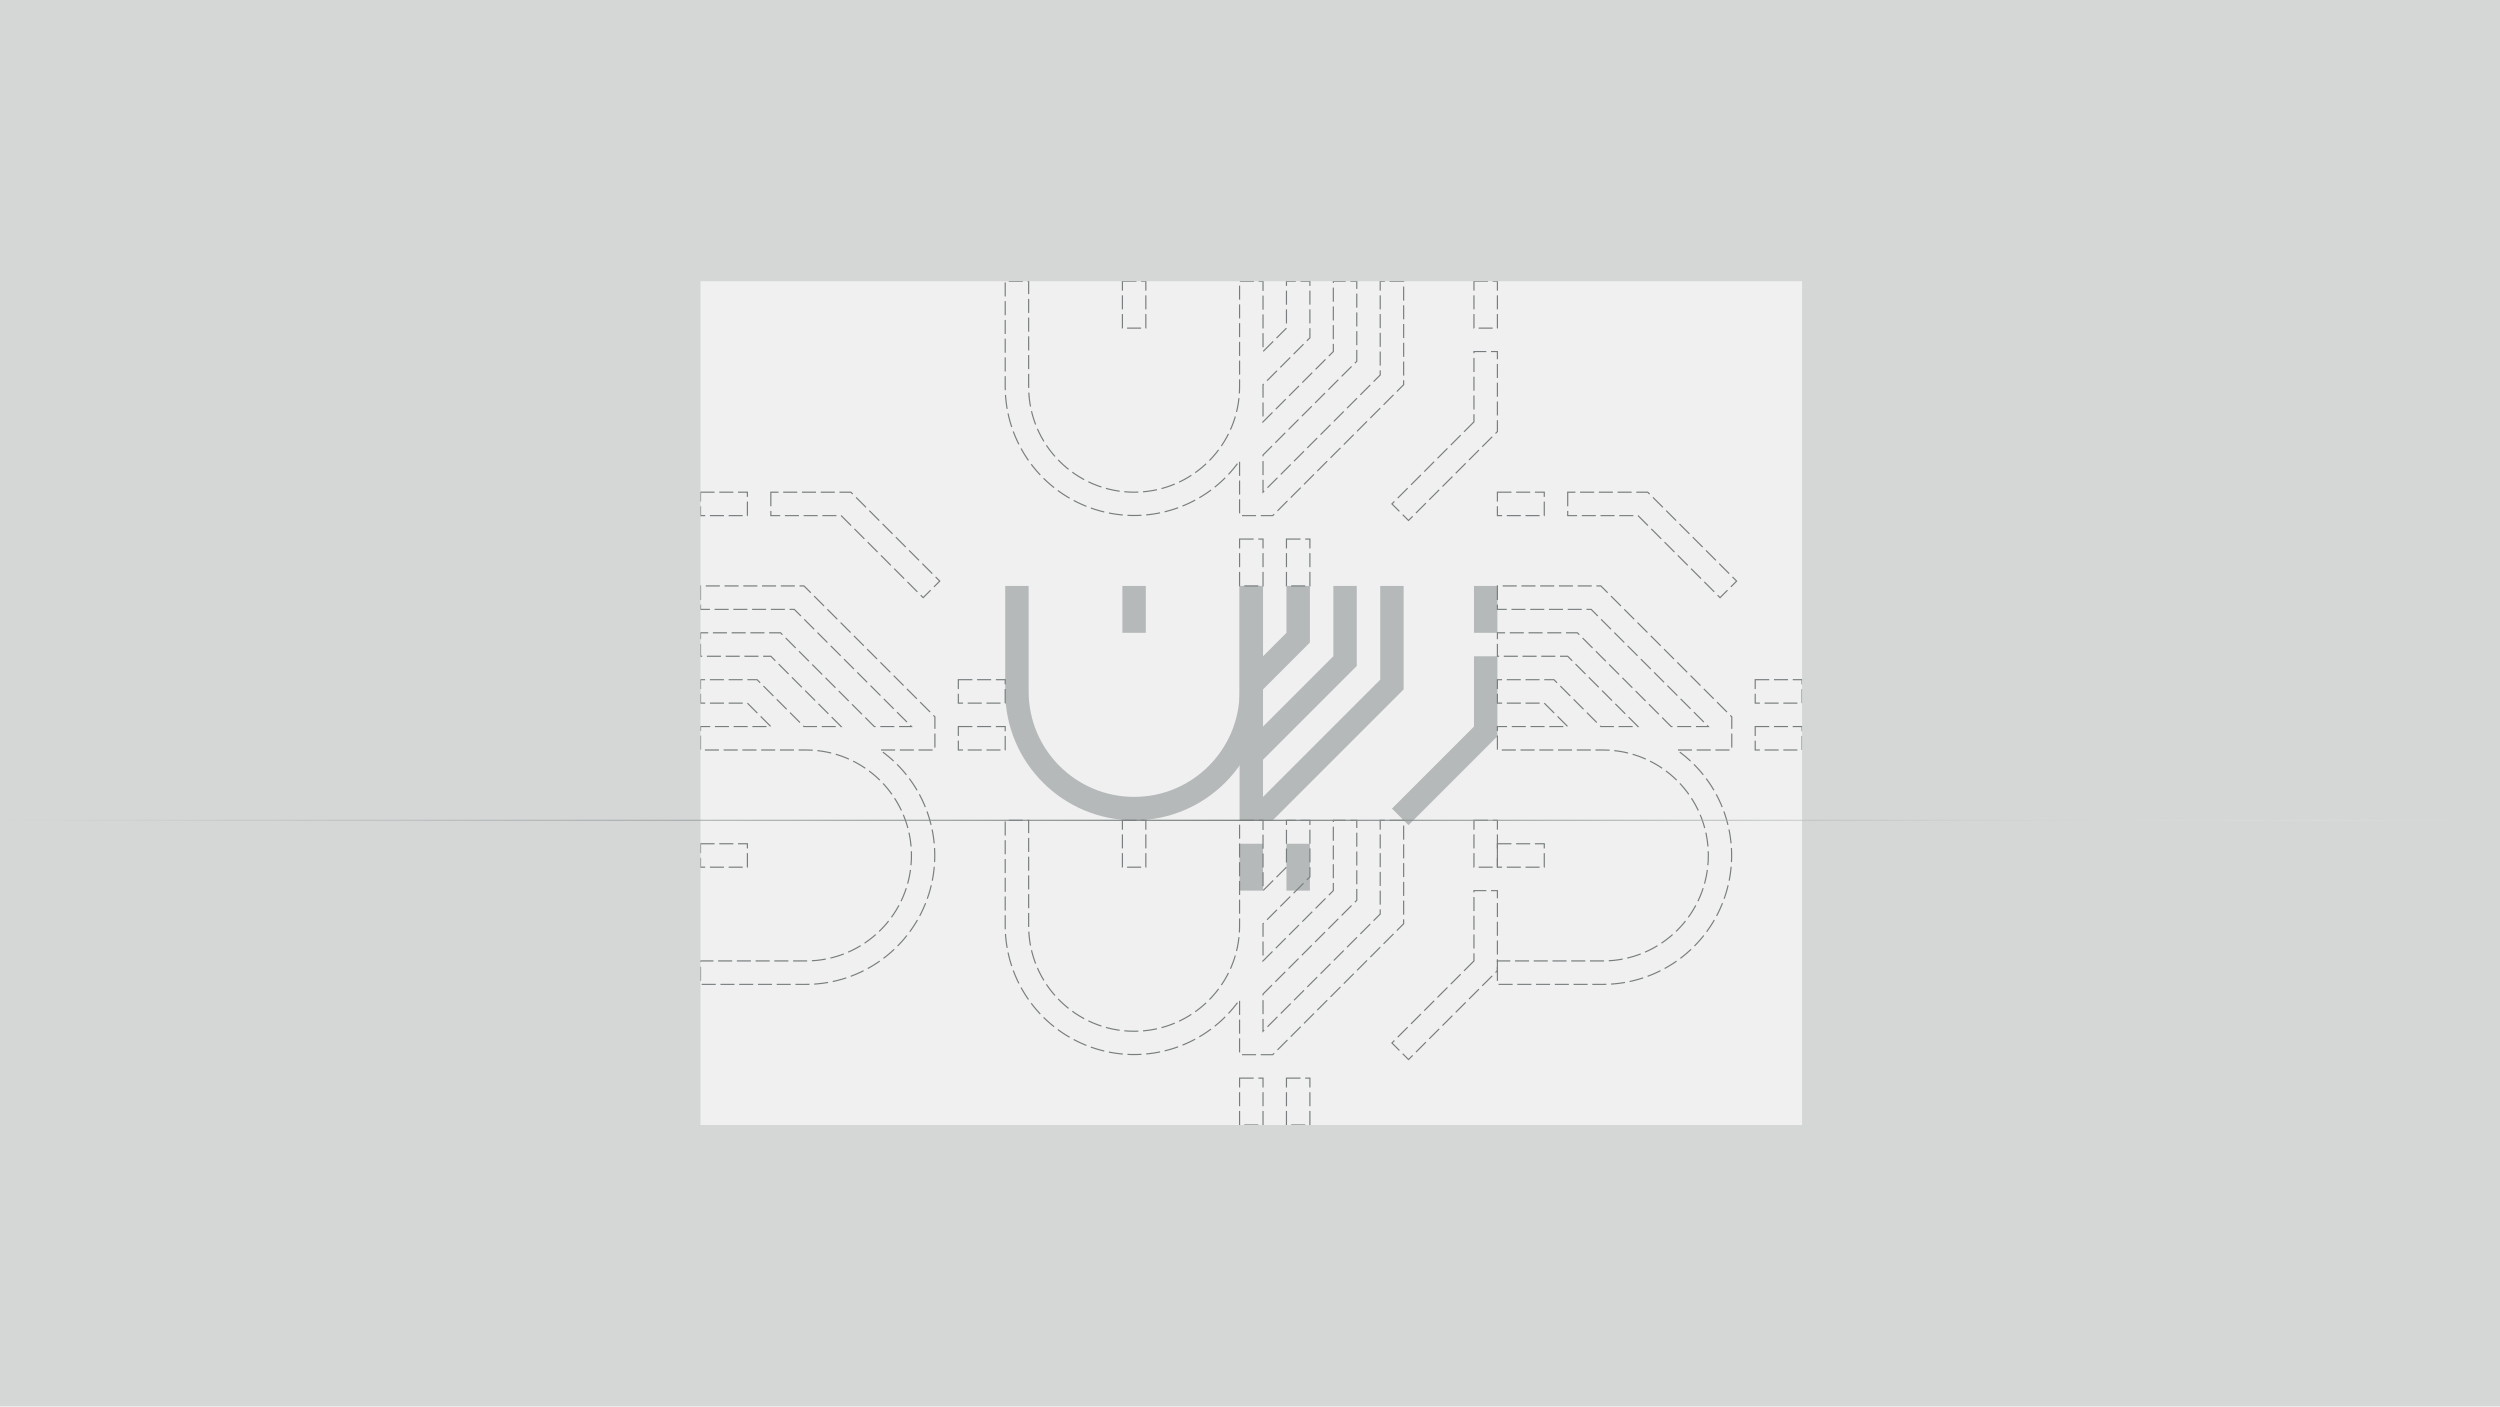
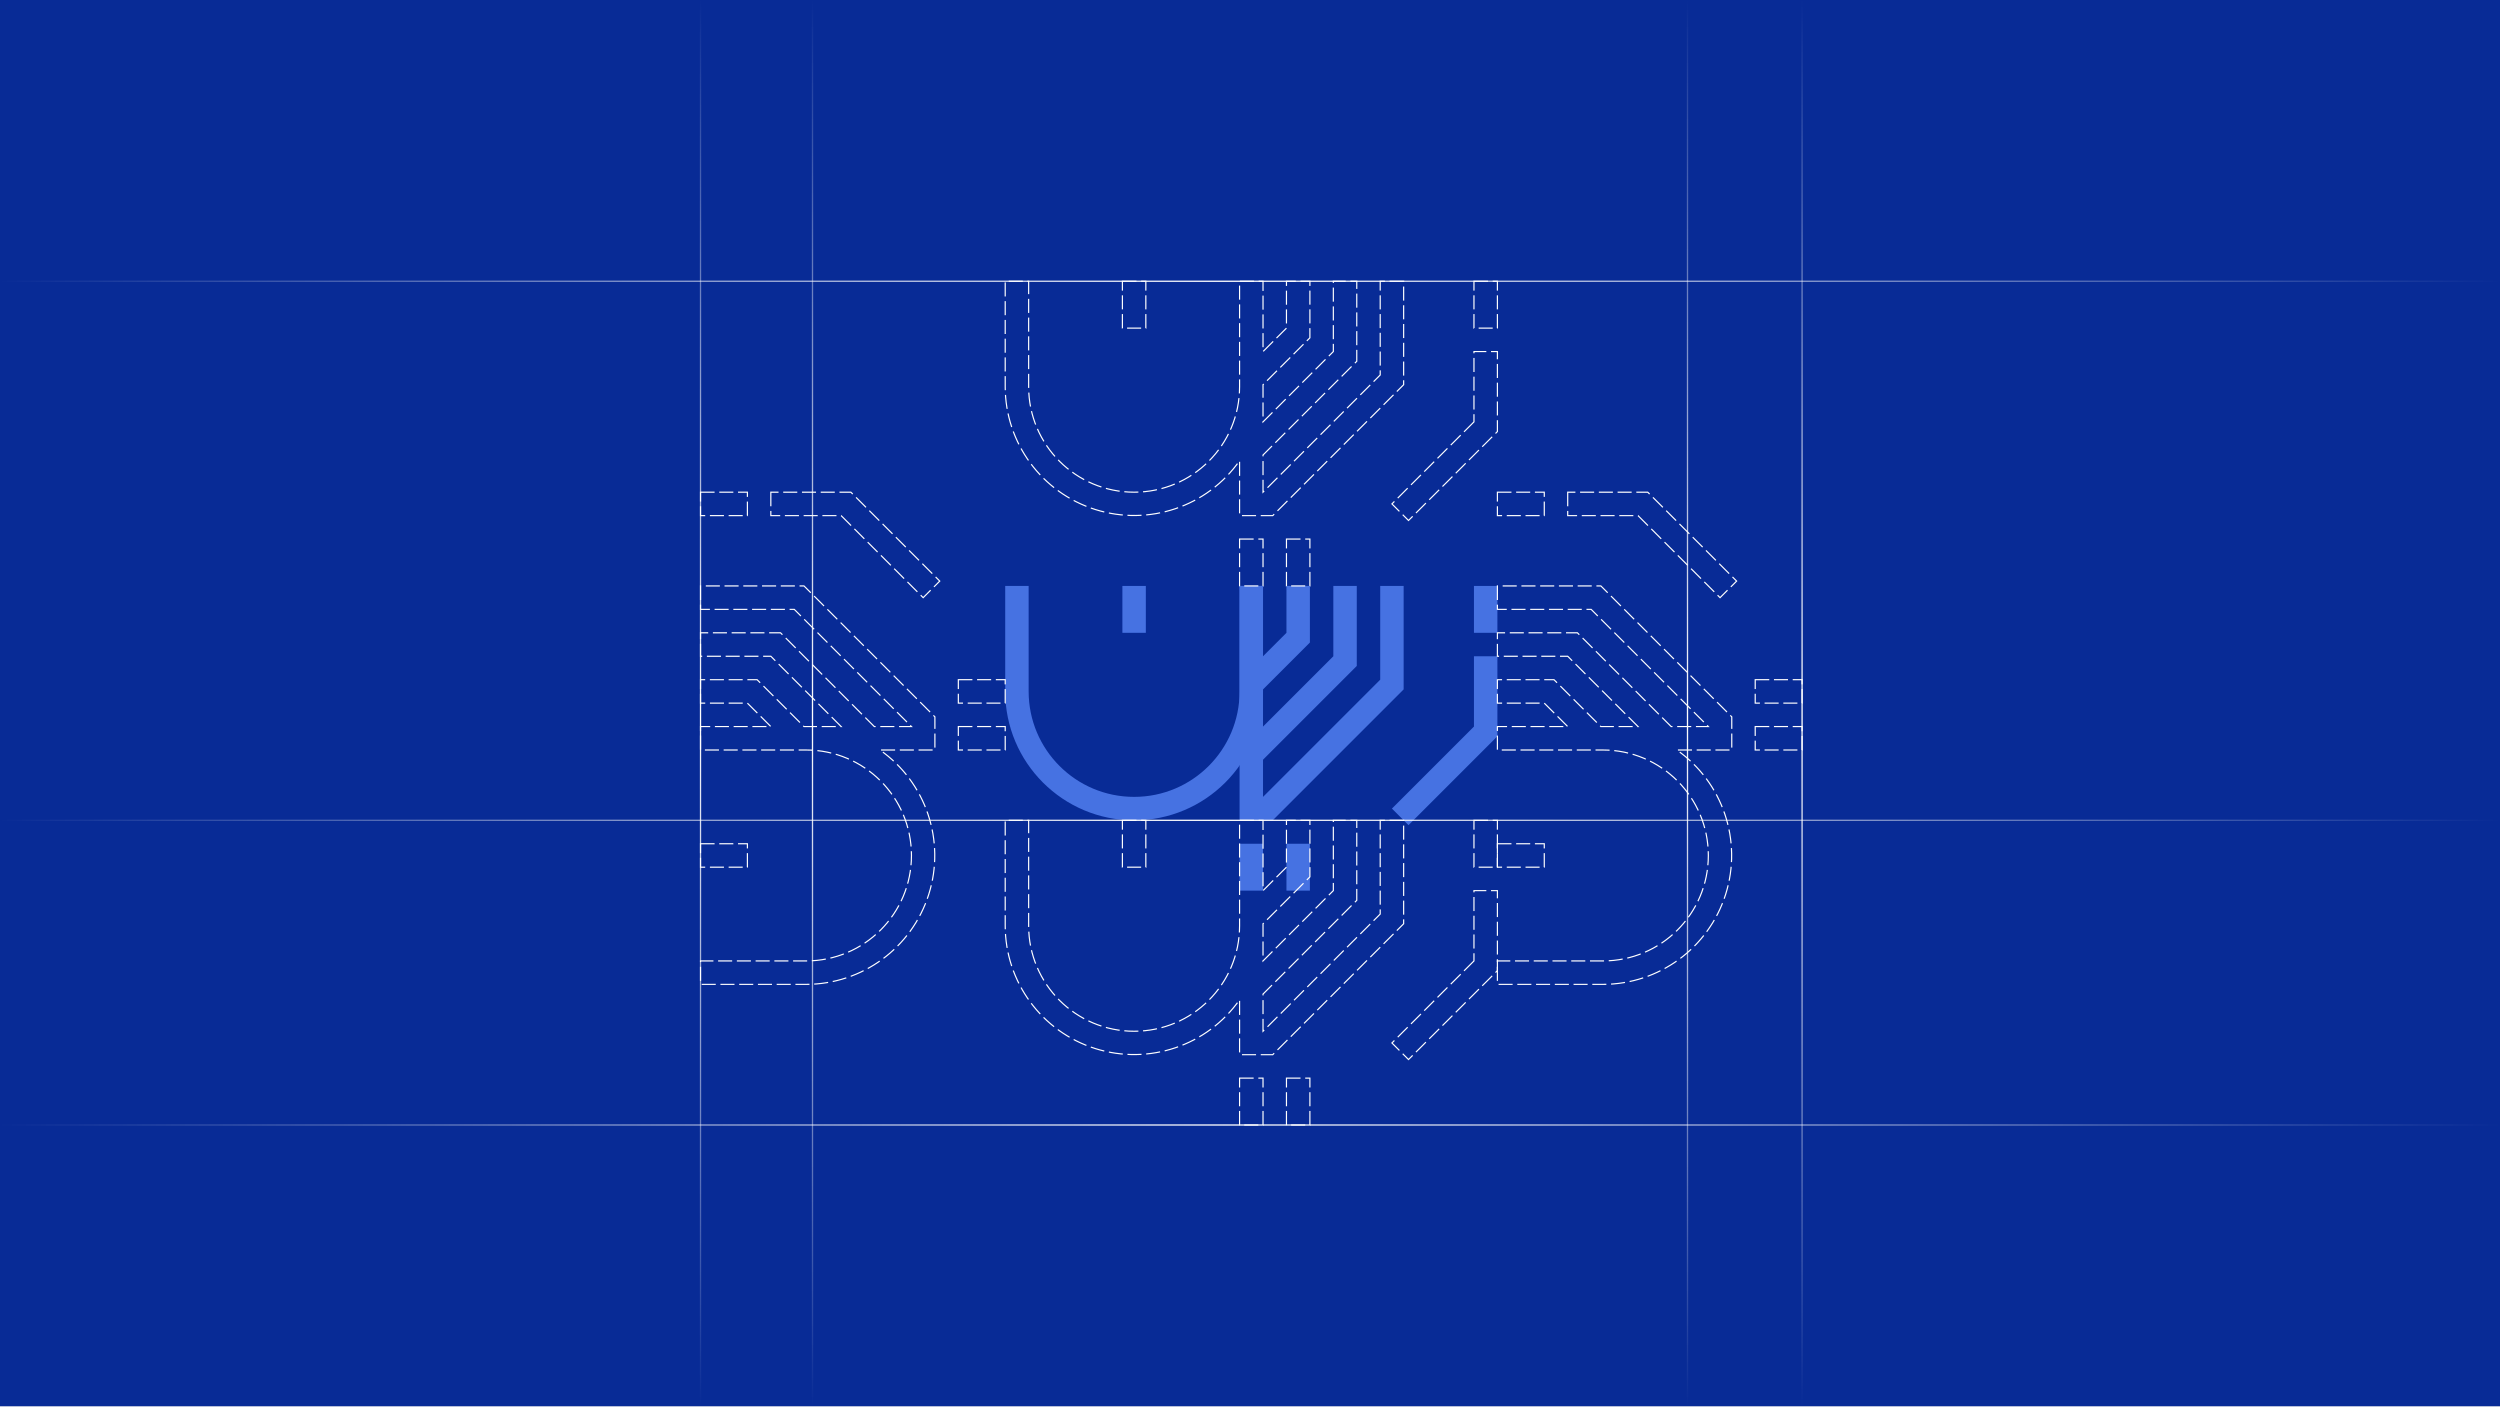
- <svg xmlns="http://www.w3.org/2000/svg" viewBox="0 0 1920 1080">
+ <svg xmlns="http://www.w3.org/2000/svg" xmlns:xlink="http://www.w3.org/1999/xlink" viewBox="0 0 1920 1080">
  <defs>
-     <style>.cls-1,.cls-2,.cls-4{fill:none;stroke-miterlimit:10;}.cls-1{stroke:#b5b9ba;stroke-width:18px;}.cls-2{stroke:#777d7e;stroke-width:0.9px;stroke-dasharray:10.8 3.6;}.cls-3{fill:#d5d7d7;}.cls-4{stroke-width:0.94px;stroke:url(#linear-gradient);}</style>
+     <style>.cls-1{fill:#082b96;}.cls-10,.cls-2,.cls-3,.cls-4,.cls-5,.cls-6,.cls-7,.cls-8,.cls-9{fill:none;stroke-miterlimit:10;}.cls-2{stroke:#4672e2;stroke-width:18px;}.cls-3{stroke:#fff;stroke-width:0.9px;stroke-dasharray:10.8 3.6;}.cls-4{stroke:url(#linear-gradient);}.cls-5{stroke:url(#linear-gradient-2);}.cls-6{stroke:url(#linear-gradient-3);}.cls-7{stroke:url(#linear-gradient-4);}.cls-8{stroke:url(#linear-gradient-5);}.cls-9{stroke:url(#linear-gradient-6);}.cls-10{stroke:url(#linear-gradient-7);}</style>
    <linearGradient id="linear-gradient" x1="3908" y1="5046" x2="5828" y2="5046" gradientTransform="translate(5828 5676) rotate(180)" gradientUnits="userSpaceOnUse">
      <stop offset="0" stop-color="#fff" stop-opacity="0" />
-       <stop offset="0.5" stop-color="#777d7e" />
-       <stop offset="1" stop-color="#969b9c" stop-opacity="0" />
+       <stop offset="0.51" stop-color="#fff" />
+       <stop offset="1" stop-color="#fff" stop-opacity="0" />
    </linearGradient>
+     <linearGradient id="linear-gradient-2" x1="13806.43" y1="7835.57" x2="14886.43" y2="7835.57" gradientTransform="translate(9131.57 -13806.43) rotate(90)" xlink:href="#linear-gradient" />
+     <linearGradient id="linear-gradient-3" x1="13806.43" y1="8507.57" x2="14886.43" y2="8507.57" gradientTransform="translate(9131.57 -13806.43) rotate(90)" xlink:href="#linear-gradient" />
+     <linearGradient id="linear-gradient-4" x1="13806.43" y1="7747.57" x2="14886.43" y2="7747.57" gradientTransform="translate(9131.57 -13806.43) rotate(90)" xlink:href="#linear-gradient" />
+     <linearGradient id="linear-gradient-5" x1="13806.43" y1="8593.57" x2="14886.43" y2="8593.57" gradientTransform="translate(9131.57 -13806.43) rotate(90)" xlink:href="#linear-gradient" />
+     <linearGradient id="linear-gradient-6" x1="12282.42" y1="6743.57" x2="14202.42" y2="6743.57" gradientTransform="translate(14202.43 7607.57) rotate(180)" xlink:href="#linear-gradient" />
+     <linearGradient id="linear-gradient-7" x1="12282.42" y1="7391.57" x2="14202.42" y2="7391.57" gradientTransform="translate(14202.43 7607.57) rotate(180)" xlink:href="#linear-gradient" />
  </defs>
+   <g id="Background">
+     <rect class="cls-1" width="1920" height="1080" />
+   </g>
  <g id="Graphics">
-     <path class="cls-1" d="M781,450v81a90,90,0,0,0,90,90h0a90,90,0,0,0,90-90V450" />
-     <polyline class="cls-1" points="1075.36 627.36 1141 561.73 1141 504" />
-     <line class="cls-1" x1="871" y1="450" x2="871" y2="486" />
-     <line class="cls-1" x1="1141" y1="486" x2="1141" y2="450" />
-     <line class="cls-1" x1="961" y1="648" x2="961" y2="684" />
-     <line class="cls-1" x1="997" y1="684" x2="997" y2="648" />
-     <polyline class="cls-1" points="997 450 997 489.73 961 525.73" />
-     <polyline class="cls-1" points="1033 450 1033 507.73 961 579.73" />
-     <polyline class="cls-1" points="961 450 961 621 973.73 621 1069 525.73 1069 450" />
-     <polygon class="cls-2" points="1204 378 1204 396 1258 396 1321 459 1333.73 446.27 1265.45 378 1204 378" />
-     <rect class="cls-2" x="1150" y="648" width="36" height="18" />
-     <rect class="cls-2" x="1150" y="378" width="36" height="18" />
-     <rect class="cls-2" x="1348" y="558" width="36" height="18" />
-     <rect class="cls-2" x="1348" y="522" width="36" height="18" />
-     <path class="cls-2" d="M1150,450v18h72l90,90h-28.55l-72-72H1150v18h54l54,54h-28.55l-36-36H1150v18h36l18,18h-54v18h81a81,81,0,0,1,0,162h-81v18h81a99,99,0,0,0,56.82-180H1330V550.54L1229.46,450Z" />
-     <polygon class="cls-2" points="592 378 592 396 646 396 709 459 721.73 446.27 653.46 378 592 378" />
-     <rect class="cls-2" x="538" y="648" width="36" height="18" />
-     <rect class="cls-2" x="538" y="378" width="36" height="18" />
-     <rect class="cls-2" x="736" y="558" width="36" height="18" />
-     <rect class="cls-2" x="736" y="522" width="36" height="18" />
-     <path class="cls-2" d="M538,450v18h72l90,90H671.45l-72-72H538v18h54l54,54H617.45l-36-36H538v18h36l18,18H538v18h81a81,81,0,0,1,0,162H538v18h81a99,99,0,0,0,56.82-180H718V550.54L617.46,450Z" />
-     <polygon class="cls-2" points="1132 324 1069 387 1081.73 399.73 1150 331.45 1150 270 1132 270 1132 324" />
-     <rect class="cls-2" x="862" y="216" width="18" height="36" />
-     <rect class="cls-2" x="1132" y="216" width="18" height="36" />
-     <rect class="cls-2" x="952" y="414" width="18" height="36" />
-     <rect class="cls-2" x="988" y="414" width="18" height="36" />
-     <path class="cls-2" d="M1078,216h-18v72l-90,90V349.45l72-72V216h-18v54l-54,54V295.45l36-36V216H988v36l-18,18V216H952v81a81,81,0,0,1-162,0V216H772v81a99,99,0,0,0,180,56.82V396h25.46L1078,295.46Z" />
-     <polygon class="cls-2" points="1132 738 1069 801 1081.73 813.73 1150 745.46 1150 684 1132 684 1132 738" />
-     <rect class="cls-2" x="862" y="630" width="18" height="36" />
-     <rect class="cls-2" x="1132" y="630" width="18" height="36" />
-     <rect class="cls-2" x="952" y="828" width="18" height="36" />
-     <rect class="cls-2" x="988" y="828" width="18" height="36" />
-     <path class="cls-2" d="M1078,630h-18v72l-90,90V763.45l72-72V630h-18v54l-54,54V709.45l36-36V630H988v36l-18,18V630H952v81a81,81,0,0,1-162,0V630H772v81a99,99,0,0,0,180,56.82V810h25.46L1078,709.46Z" />
-     <path class="cls-3" d="M0,0V1080H1920V0ZM1384,864H538V216h846Z" />
+     <path class="cls-2" d="M781,450v81a90,90,0,0,0,90,90h0a90,90,0,0,0,90-90V450" />
+     <polyline class="cls-2" points="1075.36 627.36 1141 561.73 1141 504" />
+     <line class="cls-2" x1="871" y1="450" x2="871" y2="486" />
+     <line class="cls-2" x1="1141" y1="486" x2="1141" y2="450" />
+     <line class="cls-2" x1="961" y1="648" x2="961" y2="684" />
+     <line class="cls-2" x1="997" y1="684" x2="997" y2="648" />
+     <polyline class="cls-2" points="997 450 997 489.73 961 525.73" />
+     <polyline class="cls-2" points="1033 450 1033 507.73 961 579.73" />
+     <polyline class="cls-2" points="961 450 961 621 973.73 621 1069 525.73 1069 450" />
+     <polygon class="cls-3" points="1204 378 1204 396 1258 396 1321 459 1333.73 446.27 1265.45 378 1204 378" />
+     <rect class="cls-3" x="1150" y="648" width="36" height="18" />
+     <rect class="cls-3" x="1150" y="378" width="36" height="18" />
+     <rect class="cls-3" x="1348" y="558" width="36" height="18" />
+     <rect class="cls-3" x="1348" y="522" width="36" height="18" />
+     <path class="cls-3" d="M1150,450v18h72l90,90h-28.55l-72-72H1150v18h54l54,54h-28.55l-36-36H1150v18h36l18,18h-54v18h81a81,81,0,0,1,0,162h-81v18h81a99,99,0,0,0,56.82-180H1330V550.54L1229.46,450Z" />
+     <polygon class="cls-3" points="592 378 592 396 646 396 709 459 721.73 446.27 653.46 378 592 378" />
+     <rect class="cls-3" x="538" y="648" width="36" height="18" />
+     <rect class="cls-3" x="538" y="378" width="36" height="18" />
+     <rect class="cls-3" x="736" y="558" width="36" height="18" />
+     <rect class="cls-3" x="736" y="522" width="36" height="18" />
+     <path class="cls-3" d="M538,450v18h72l90,90H671.45l-72-72H538v18h54l54,54H617.45l-36-36H538v18h36l18,18H538v18h81a81,81,0,0,1,0,162H538v18h81a99,99,0,0,0,56.82-180H718V550.54L617.46,450Z" />
+     <polygon class="cls-3" points="1132 324 1069 387 1081.73 399.73 1150 331.45 1150 270 1132 270 1132 324" />
+     <rect class="cls-3" x="862" y="216" width="18" height="36" />
+     <rect class="cls-3" x="1132" y="216" width="18" height="36" />
+     <rect class="cls-3" x="952" y="414" width="18" height="36" />
+     <rect class="cls-3" x="988" y="414" width="18" height="36" />
+     <path class="cls-3" d="M1078,216h-18v72l-90,90V349.45l72-72V216h-18v54l-54,54V295.45l36-36V216H988v36l-18,18V216H952v81a81,81,0,0,1-162,0V216H772v81a99,99,0,0,0,180,56.82V396h25.46L1078,295.46Z" />
+     <polygon class="cls-3" points="1132 738 1069 801 1081.73 813.73 1150 745.46 1150 684 1132 684 1132 738" />
+     <rect class="cls-3" x="862" y="630" width="18" height="36" />
+     <rect class="cls-3" x="1132" y="630" width="18" height="36" />
+     <rect class="cls-3" x="952" y="828" width="18" height="36" />
+     <rect class="cls-3" x="988" y="828" width="18" height="36" />
+     <path class="cls-3" d="M1078,630h-18v72l-90,90V763.45l72-72V630h-18v54l-54,54V709.45l36-36V630H988v36l-18,18V630H952v81a81,81,0,0,1-162,0V630H772v81a99,99,0,0,0,180,56.82V810h25.46L1078,709.46Z" />
    <line class="cls-4" y1="630" x2="1920" y2="630" />
+     <line class="cls-5" x1="1296" x2="1296" y2="1080" />
+     <line class="cls-6" x1="624" x2="624" y2="1080" />
+     <line class="cls-7" x1="1384" x2="1384" y2="1080" />
+     <line class="cls-8" x1="538" x2="538" y2="1080" />
+     <line class="cls-9" x1="1920" y1="864" y2="864" />
+     <line class="cls-10" x1="1920" y1="216" y2="216" />
  </g>
</svg>
